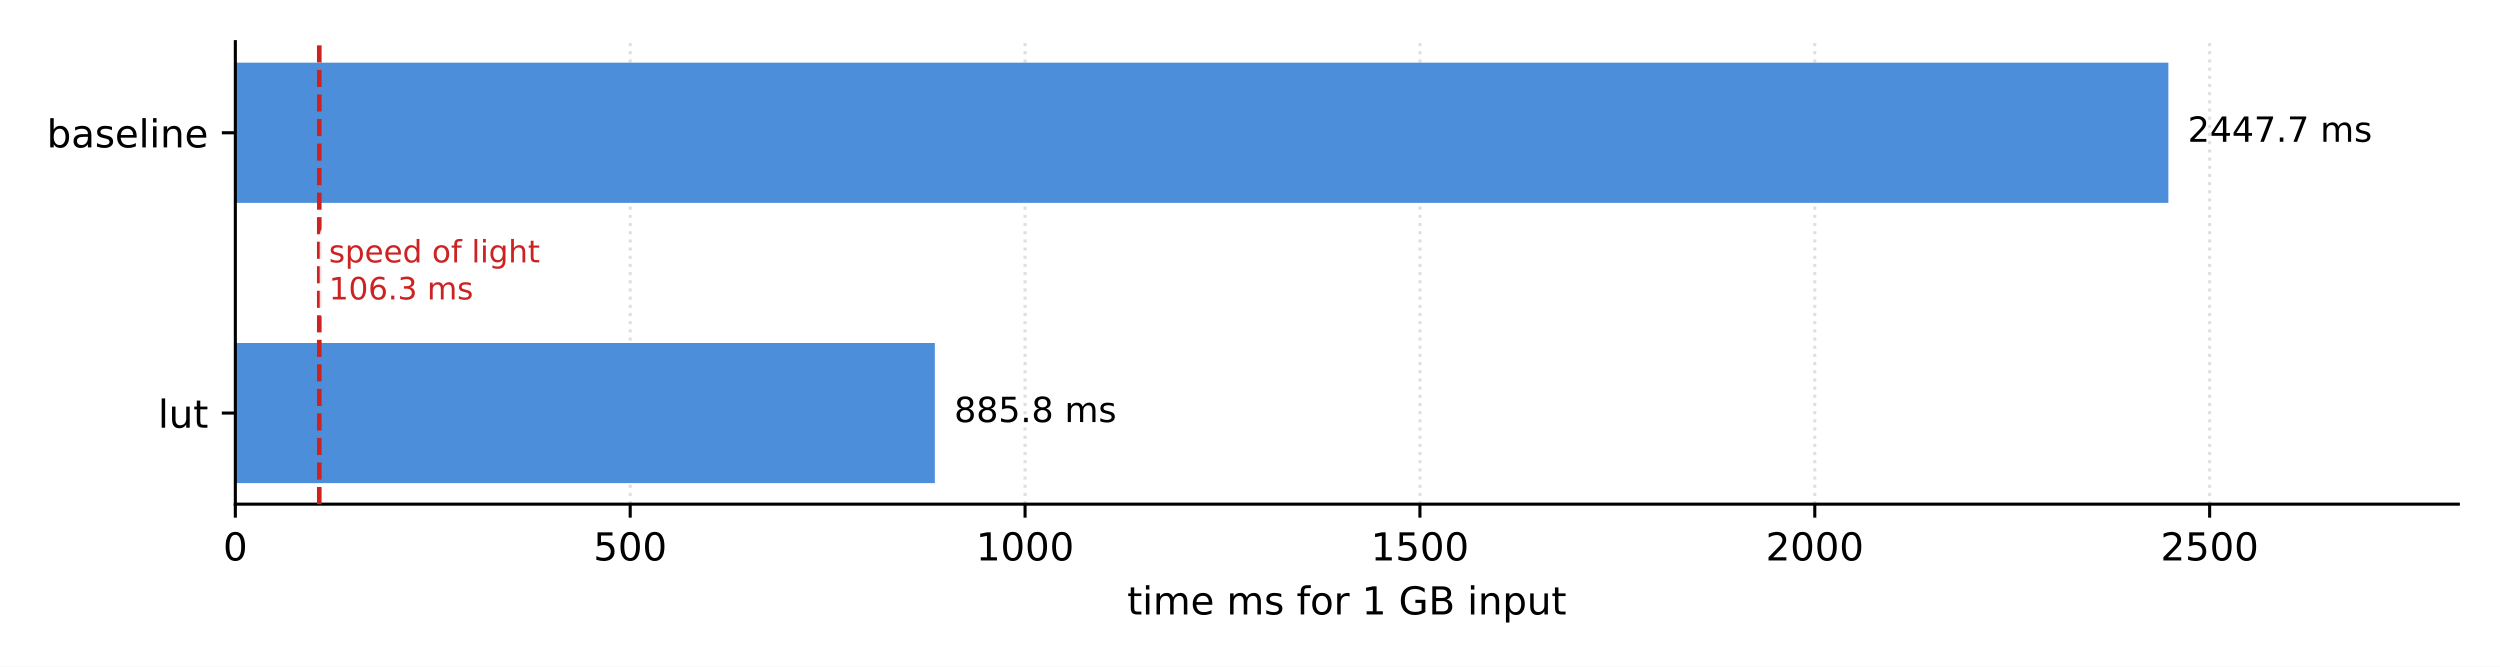
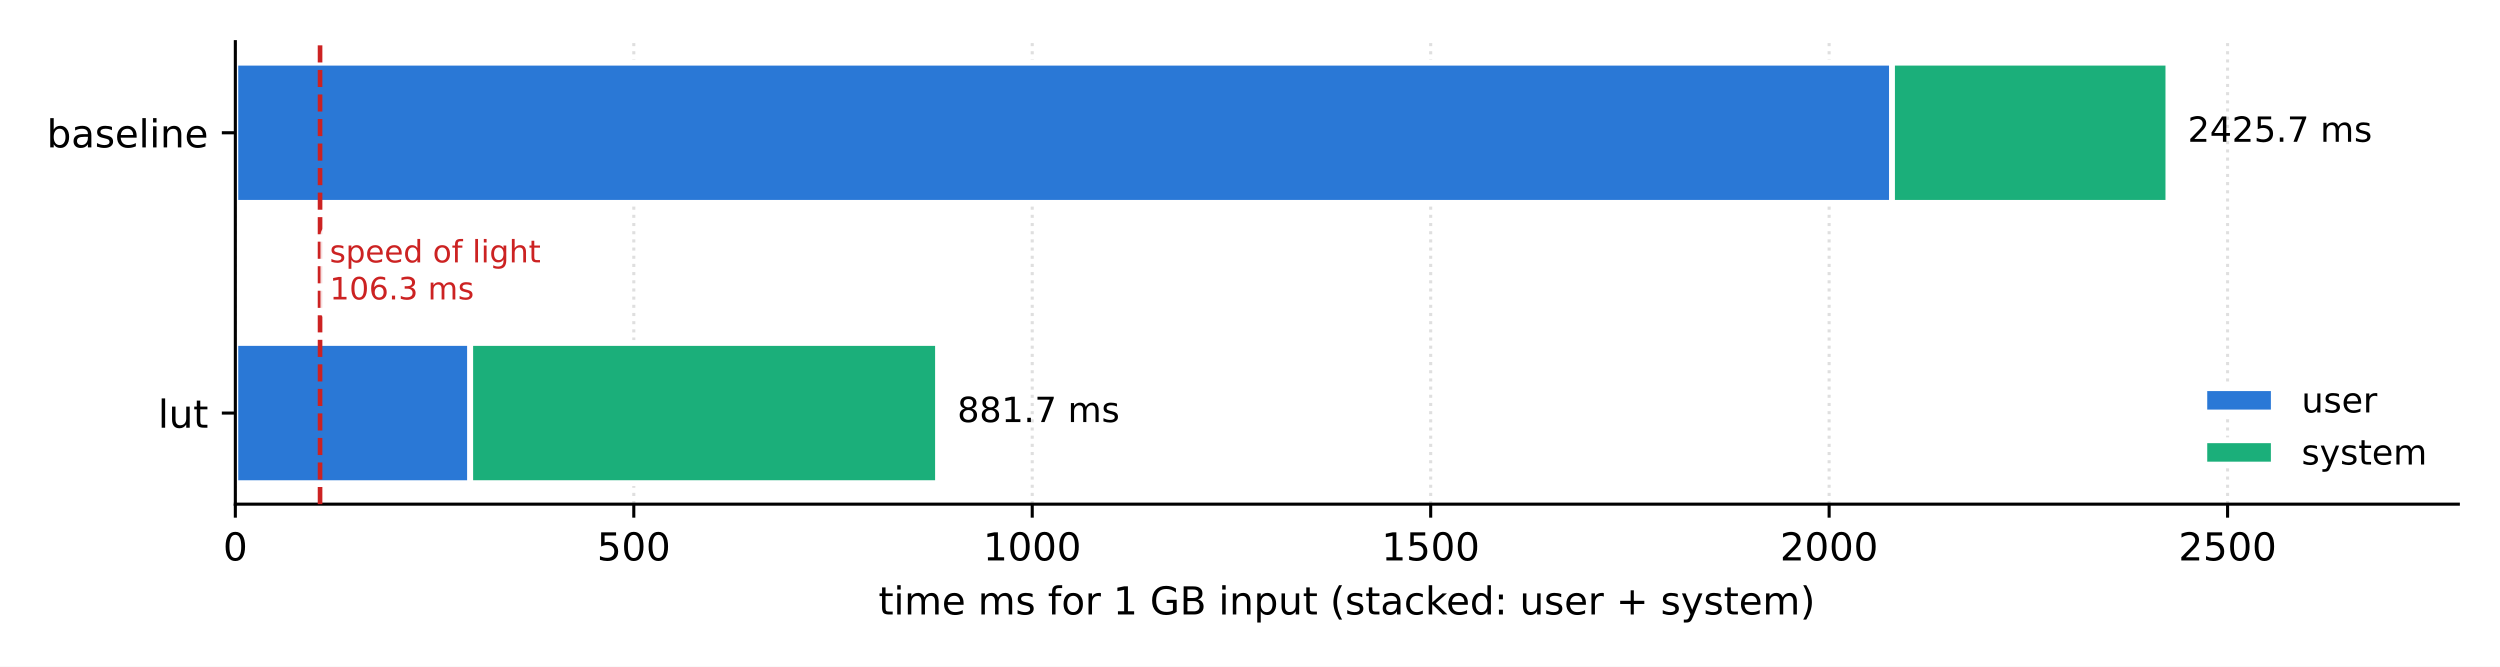
<svg xmlns="http://www.w3.org/2000/svg" xmlns:xlink="http://www.w3.org/1999/xlink" width="648pt" height="172.8pt" viewBox="0 0 648 172.8" version="1.1">
  <defs>
    <style type="text/css">*{stroke-linejoin: round; stroke-linecap: butt}</style>
  </defs>
  <g id="figure_1">
    <g id="patch_1">
      <path d="M 0 172.8  L 648 172.8  L 648 0  L 0 0  z " style="fill: #ffffff" />
    </g>
    <g id="axes_1">
      <g id="patch_2">
        <path d="M 61 130.678  L 637.2 130.678  L 637.2 10.8  L 61 10.8  z " style="fill: #ffffff" />
      </g>
      <g id="matplotlib.axis_1">
        <g id="xtick_1">
          <g id="line2d_1">
-             <path d="M 61 130.678  L 61 10.8  " clip-path="url(#pfdfbb6845e)" style="fill: none; stroke-dasharray: 0.8,1.32; stroke-dashoffset: 0; stroke: #b0b0b0; stroke-opacity: 0.4; stroke-width: 0.8" />
+             <path d="M 61 130.678  L 61 10.8  " clip-path="url(#pce68844fb9)" style="fill: none; stroke-dasharray: 0.8,1.32; stroke-dashoffset: 0; stroke: #b0b0b0; stroke-opacity: 0.4; stroke-width: 0.8" />
          </g>
          <g id="line2d_2">
            <defs>
-               <path id="m9e2fe804f1" d="M 0 0  L 0 3.5  " style="stroke: #000000; stroke-width: 0.8" />
+               <path id="m50b87ceaf2" d="M 0 0  L 0 3.5  " style="stroke: #000000; stroke-width: 0.8" />
            </defs>
            <g>
-               <use xlink:href="#m9e2fe804f1" x="61" y="130.678" style="stroke: #000000; stroke-width: 0.8" />
+               <use xlink:href="#m50b87ceaf2" x="61" y="130.678" style="stroke: #000000; stroke-width: 0.8" />
            </g>
          </g>
          <g id="text_1">
            <g transform="translate(57.81875 145.2753) scale(0.1 -0.1)">
              <defs>
                <path id="DejaVuSans-13" d="M 2034 4250  Q 1547 4250 1301 3770  Q 1056 3291 1056 2328  Q 1056 1369 1301 889  Q 1547 409 2034 409  Q 2525 409 2770 889  Q 3016 1369 3016 2328  Q 3016 3291 2770 3770  Q 2525 4250 2034 4250  z M 2034 4750  Q 2819 4750 3233 4129  Q 3647 3509 3647 2328  Q 3647 1150 3233 529  Q 2819 -91 2034 -91  Q 1250 -91 836 529  Q 422 1150 422 2328  Q 422 3509 836 4129  Q 1250 4750 2034 4750  z " transform="scale(0.015625)" />
              </defs>
              <use xlink:href="#DejaVuSans-13" />
            </g>
          </g>
        </g>
        <g id="xtick_2">
          <g id="line2d_3">
-             <path d="M 163.348 130.678  L 163.348 10.8  " clip-path="url(#pfdfbb6845e)" style="fill: none; stroke-dasharray: 0.8,1.32; stroke-dashoffset: 0; stroke: #b0b0b0; stroke-opacity: 0.4; stroke-width: 0.8" />
+             <path d="M 164.278 130.678  L 164.278 10.8  " clip-path="url(#pce68844fb9)" style="fill: none; stroke-dasharray: 0.8,1.32; stroke-dashoffset: 0; stroke: #b0b0b0; stroke-opacity: 0.4; stroke-width: 0.8" />
          </g>
          <g id="line2d_4">
            <g>
-               <use xlink:href="#m9e2fe804f1" x="163.348" y="130.678" style="stroke: #000000; stroke-width: 0.8" />
+               <use xlink:href="#m50b87ceaf2" x="164.278" y="130.678" style="stroke: #000000; stroke-width: 0.8" />
            </g>
          </g>
          <g id="text_2">
-             <g transform="translate(153.8041 145.2753) scale(0.1 -0.1)">
+             <g transform="translate(154.7338 145.2753) scale(0.1 -0.1)">
              <defs>
                <path id="DejaVuSans-18" d="M 691 4666  L 3169 4666  L 3169 4134  L 1269 4134  L 1269 2991  Q 1406 3038 1543 3061  Q 1681 3084 1819 3084  Q 2600 3084 3056 2656  Q 3513 2228 3513 1497  Q 3513 744 3044 326  Q 2575 -91 1722 -91  Q 1428 -91 1123 -41  Q 819 9 494 109  L 494 744  Q 775 591 1075 516  Q 1375 441 1709 441  Q 2250 441 2565 725  Q 2881 1009 2881 1497  Q 2881 1984 2565 2268  Q 2250 2553 1709 2553  Q 1456 2553 1204 2497  Q 953 2441 691 2322  L 691 4666  z " transform="scale(0.015625)" />
              </defs>
              <use xlink:href="#DejaVuSans-18" />
              <use xlink:href="#DejaVuSans-13" transform="translate(63.625 0)" />
              <use xlink:href="#DejaVuSans-13" transform="translate(127.25 0)" />
            </g>
          </g>
        </g>
        <g id="xtick_3">
          <g id="line2d_5">
-             <path d="M 265.696 130.678  L 265.696 10.8  " clip-path="url(#pfdfbb6845e)" style="fill: none; stroke-dasharray: 0.8,1.32; stroke-dashoffset: 0; stroke: #b0b0b0; stroke-opacity: 0.4; stroke-width: 0.8" />
+             <path d="M 267.555 130.678  L 267.555 10.8  " clip-path="url(#pce68844fb9)" style="fill: none; stroke-dasharray: 0.8,1.32; stroke-dashoffset: 0; stroke: #b0b0b0; stroke-opacity: 0.4; stroke-width: 0.8" />
          </g>
          <g id="line2d_6">
            <g>
-               <use xlink:href="#m9e2fe804f1" x="265.696" y="130.678" style="stroke: #000000; stroke-width: 0.8" />
+               <use xlink:href="#m50b87ceaf2" x="267.555" y="130.678" style="stroke: #000000; stroke-width: 0.8" />
            </g>
          </g>
          <g id="text_3">
-             <g transform="translate(252.9708 145.2753) scale(0.1 -0.1)">
+             <g transform="translate(254.8301 145.2753) scale(0.1 -0.1)">
              <defs>
                <path id="DejaVuSans-14" d="M 794 531  L 1825 531  L 1825 4091  L 703 3866  L 703 4441  L 1819 4666  L 2450 4666  L 2450 531  L 3481 531  L 3481 0  L 794 0  L 794 531  z " transform="scale(0.015625)" />
              </defs>
              <use xlink:href="#DejaVuSans-14" />
              <use xlink:href="#DejaVuSans-13" transform="translate(63.625 0)" />
              <use xlink:href="#DejaVuSans-13" transform="translate(127.25 0)" />
              <use xlink:href="#DejaVuSans-13" transform="translate(190.875 0)" />
            </g>
          </g>
        </g>
        <g id="xtick_4">
          <g id="line2d_7">
-             <path d="M 368.044 130.678  L 368.044 10.8  " clip-path="url(#pfdfbb6845e)" style="fill: none; stroke-dasharray: 0.8,1.32; stroke-dashoffset: 0; stroke: #b0b0b0; stroke-opacity: 0.4; stroke-width: 0.8" />
+             <path d="M 370.833 130.678  L 370.833 10.8  " clip-path="url(#pce68844fb9)" style="fill: none; stroke-dasharray: 0.8,1.32; stroke-dashoffset: 0; stroke: #b0b0b0; stroke-opacity: 0.4; stroke-width: 0.8" />
          </g>
          <g id="line2d_8">
            <g>
-               <use xlink:href="#m9e2fe804f1" x="368.044" y="130.678" style="stroke: #000000; stroke-width: 0.8" />
+               <use xlink:href="#m50b87ceaf2" x="370.833" y="130.678" style="stroke: #000000; stroke-width: 0.8" />
            </g>
          </g>
          <g id="text_4">
-             <g transform="translate(355.3187 145.2753) scale(0.1 -0.1)">
+             <g transform="translate(358.1077 145.2753) scale(0.1 -0.1)">
              <use xlink:href="#DejaVuSans-14" />
              <use xlink:href="#DejaVuSans-18" transform="translate(63.625 0)" />
              <use xlink:href="#DejaVuSans-13" transform="translate(127.25 0)" />
              <use xlink:href="#DejaVuSans-13" transform="translate(190.875 0)" />
            </g>
          </g>
        </g>
        <g id="xtick_5">
          <g id="line2d_9">
-             <path d="M 470.392 130.678  L 470.392 10.8  " clip-path="url(#pfdfbb6845e)" style="fill: none; stroke-dasharray: 0.8,1.32; stroke-dashoffset: 0; stroke: #b0b0b0; stroke-opacity: 0.4; stroke-width: 0.8" />
+             <path d="M 474.11 130.678  L 474.11 10.8  " clip-path="url(#pce68844fb9)" style="fill: none; stroke-dasharray: 0.8,1.32; stroke-dashoffset: 0; stroke: #b0b0b0; stroke-opacity: 0.4; stroke-width: 0.8" />
          </g>
          <g id="line2d_10">
            <g>
-               <use xlink:href="#m9e2fe804f1" x="470.392" y="130.678" style="stroke: #000000; stroke-width: 0.8" />
+               <use xlink:href="#m50b87ceaf2" x="474.11" y="130.678" style="stroke: #000000; stroke-width: 0.8" />
            </g>
          </g>
          <g id="text_5">
-             <g transform="translate(457.6666 145.2753) scale(0.1 -0.1)">
+             <g transform="translate(461.3853 145.2753) scale(0.1 -0.1)">
              <defs>
                <path id="DejaVuSans-15" d="M 1228 531  L 3431 531  L 3431 0  L 469 0  L 469 531  Q 828 903 1448 1529  Q 2069 2156 2228 2338  Q 2531 2678 2651 2914  Q 2772 3150 2772 3378  Q 2772 3750 2511 3984  Q 2250 4219 1831 4219  Q 1534 4219 1204 4116  Q 875 4013 500 3803  L 500 4441  Q 881 4594 1212 4672  Q 1544 4750 1819 4750  Q 2544 4750 2975 4387  Q 3406 4025 3406 3419  Q 3406 3131 3298 2873  Q 3191 2616 2906 2266  Q 2828 2175 2409 1742  Q 1991 1309 1228 531  z " transform="scale(0.015625)" />
              </defs>
              <use xlink:href="#DejaVuSans-15" />
              <use xlink:href="#DejaVuSans-13" transform="translate(63.625 0)" />
              <use xlink:href="#DejaVuSans-13" transform="translate(127.25 0)" />
              <use xlink:href="#DejaVuSans-13" transform="translate(190.875 0)" />
            </g>
          </g>
        </g>
        <g id="xtick_6">
          <g id="line2d_11">
-             <path d="M 572.739 130.678  L 572.739 10.8  " clip-path="url(#pfdfbb6845e)" style="fill: none; stroke-dasharray: 0.8,1.32; stroke-dashoffset: 0; stroke: #b0b0b0; stroke-opacity: 0.4; stroke-width: 0.8" />
+             <path d="M 577.388 130.678  L 577.388 10.8  " clip-path="url(#pce68844fb9)" style="fill: none; stroke-dasharray: 0.8,1.32; stroke-dashoffset: 0; stroke: #b0b0b0; stroke-opacity: 0.4; stroke-width: 0.8" />
          </g>
          <g id="line2d_12">
            <g>
-               <use xlink:href="#m9e2fe804f1" x="572.739" y="130.678" style="stroke: #000000; stroke-width: 0.8" />
+               <use xlink:href="#m50b87ceaf2" x="577.388" y="130.678" style="stroke: #000000; stroke-width: 0.8" />
            </g>
          </g>
          <g id="text_6">
-             <g transform="translate(560.0144 145.2753) scale(0.1 -0.1)">
+             <g transform="translate(564.6628 145.2753) scale(0.1 -0.1)">
              <use xlink:href="#DejaVuSans-15" />
              <use xlink:href="#DejaVuSans-18" transform="translate(63.625 0)" />
              <use xlink:href="#DejaVuSans-13" transform="translate(127.25 0)" />
              <use xlink:href="#DejaVuSans-13" transform="translate(190.875 0)" />
            </g>
          </g>
        </g>
        <g id="text_7">
-           <g transform="translate(292.1617 159.2761) scale(0.1 -0.1)">
+           <g transform="translate(227.7023 159.2761) scale(0.1 -0.1)">
            <defs>
              <path id="DejaVuSans-57" d="M 1172 4494  L 1172 3500  L 2356 3500  L 2356 3053  L 1172 3053  L 1172 1153  Q 1172 725 1289 603  Q 1406 481 1766 481  L 2356 481  L 2356 0  L 1766 0  Q 1100 0 847 248  Q 594 497 594 1153  L 594 3053  L 172 3053  L 172 3500  L 594 3500  L 594 4494  L 1172 4494  z " transform="scale(0.015625)" />
              <path id="DejaVuSans-4c" d="M 603 3500  L 1178 3500  L 1178 0  L 603 0  L 603 3500  z M 603 4863  L 1178 4863  L 1178 4134  L 603 4134  L 603 4863  z " transform="scale(0.015625)" />
              <path id="DejaVuSans-50" d="M 3328 2828  Q 3544 3216 3844 3400  Q 4144 3584 4550 3584  Q 5097 3584 5394 3201  Q 5691 2819 5691 2113  L 5691 0  L 5113 0  L 5113 2094  Q 5113 2597 4934 2840  Q 4756 3084 4391 3084  Q 3944 3084 3684 2787  Q 3425 2491 3425 1978  L 3425 0  L 2847 0  L 2847 2094  Q 2847 2600 2669 2842  Q 2491 3084 2119 3084  Q 1678 3084 1418 2786  Q 1159 2488 1159 1978  L 1159 0  L 581 0  L 581 3500  L 1159 3500  L 1159 2956  Q 1356 3278 1631 3431  Q 1906 3584 2284 3584  Q 2666 3584 2933 3390  Q 3200 3197 3328 2828  z " transform="scale(0.015625)" />
              <path id="DejaVuSans-48" d="M 3597 1894  L 3597 1613  L 953 1613  Q 991 1019 1311 708  Q 1631 397 2203 397  Q 2534 397 2845 478  Q 3156 559 3463 722  L 3463 178  Q 3153 47 2828 -22  Q 2503 -91 2169 -91  Q 1331 -91 842 396  Q 353 884 353 1716  Q 353 2575 817 3079  Q 1281 3584 2069 3584  Q 2775 3584 3186 3129  Q 3597 2675 3597 1894  z M 3022 2063  Q 3016 2534 2758 2815  Q 2500 3097 2075 3097  Q 1594 3097 1305 2825  Q 1016 2553 972 2059  L 3022 2063  z " transform="scale(0.015625)" />
              <path id="DejaVuSans-3" transform="scale(0.015625)" />
              <path id="DejaVuSans-56" d="M 2834 3397  L 2834 2853  Q 2591 2978 2328 3040  Q 2066 3103 1784 3103  Q 1356 3103 1142 2972  Q 928 2841 928 2578  Q 928 2378 1081 2264  Q 1234 2150 1697 2047  L 1894 2003  Q 2506 1872 2764 1633  Q 3022 1394 3022 966  Q 3022 478 2636 193  Q 2250 -91 1575 -91  Q 1294 -91 989 -36  Q 684 19 347 128  L 347 722  Q 666 556 975 473  Q 1284 391 1588 391  Q 1994 391 2212 530  Q 2431 669 2431 922  Q 2431 1156 2273 1281  Q 2116 1406 1581 1522  L 1381 1569  Q 847 1681 609 1914  Q 372 2147 372 2553  Q 372 3047 722 3315  Q 1072 3584 1716 3584  Q 2034 3584 2315 3537  Q 2597 3491 2834 3397  z " transform="scale(0.015625)" />
              <path id="DejaVuSans-49" d="M 2375 4863  L 2375 4384  L 1825 4384  Q 1516 4384 1395 4259  Q 1275 4134 1275 3809  L 1275 3500  L 2222 3500  L 2222 3053  L 1275 3053  L 1275 0  L 697 0  L 697 3053  L 147 3053  L 147 3500  L 697 3500  L 697 3744  Q 697 4328 969 4595  Q 1241 4863 1831 4863  L 2375 4863  z " transform="scale(0.015625)" />
              <path id="DejaVuSans-52" d="M 1959 3097  Q 1497 3097 1228 2736  Q 959 2375 959 1747  Q 959 1119 1226 758  Q 1494 397 1959 397  Q 2419 397 2687 759  Q 2956 1122 2956 1747  Q 2956 2369 2687 2733  Q 2419 3097 1959 3097  z M 1959 3584  Q 2709 3584 3137 3096  Q 3566 2609 3566 1747  Q 3566 888 3137 398  Q 2709 -91 1959 -91  Q 1206 -91 779 398  Q 353 888 353 1747  Q 353 2609 779 3096  Q 1206 3584 1959 3584  z " transform="scale(0.015625)" />
              <path id="DejaVuSans-55" d="M 2631 2963  Q 2534 3019 2420 3045  Q 2306 3072 2169 3072  Q 1681 3072 1420 2755  Q 1159 2438 1159 1844  L 1159 0  L 581 0  L 581 3500  L 1159 3500  L 1159 2956  Q 1341 3275 1631 3429  Q 1922 3584 2338 3584  Q 2397 3584 2469 3576  Q 2541 3569 2628 3553  L 2631 2963  z " transform="scale(0.015625)" />
              <path id="DejaVuSans-2a" d="M 3809 666  L 3809 1919  L 2778 1919  L 2778 2438  L 4434 2438  L 4434 434  Q 4069 175 3628 42  Q 3188 -91 2688 -91  Q 1594 -91 976 548  Q 359 1188 359 2328  Q 359 3472 976 4111  Q 1594 4750 2688 4750  Q 3144 4750 3555 4637  Q 3966 4525 4313 4306  L 4313 3634  Q 3963 3931 3569 4081  Q 3175 4231 2741 4231  Q 1884 4231 1454 3753  Q 1025 3275 1025 2328  Q 1025 1384 1454 906  Q 1884 428 2741 428  Q 3075 428 3337 486  Q 3600 544 3809 666  z " transform="scale(0.015625)" />
              <path id="DejaVuSans-25" d="M 1259 2228  L 1259 519  L 2272 519  Q 2781 519 3026 730  Q 3272 941 3272 1375  Q 3272 1813 3026 2020  Q 2781 2228 2272 2228  L 1259 2228  z M 1259 4147  L 1259 2741  L 2194 2741  Q 2656 2741 2882 2914  Q 3109 3088 3109 3444  Q 3109 3797 2882 3972  Q 2656 4147 2194 4147  L 1259 4147  z M 628 4666  L 2241 4666  Q 2963 4666 3353 4366  Q 3744 4066 3744 3513  Q 3744 3084 3544 2831  Q 3344 2578 2956 2516  Q 3422 2416 3680 2098  Q 3938 1781 3938 1306  Q 3938 681 3513 340  Q 3088 0 2303 0  L 628 0  L 628 4666  z " transform="scale(0.015625)" />
              <path id="DejaVuSans-51" d="M 3513 2113  L 3513 0  L 2938 0  L 2938 2094  Q 2938 2591 2744 2837  Q 2550 3084 2163 3084  Q 1697 3084 1428 2787  Q 1159 2491 1159 1978  L 1159 0  L 581 0  L 581 3500  L 1159 3500  L 1159 2956  Q 1366 3272 1645 3428  Q 1925 3584 2291 3584  Q 2894 3584 3203 3211  Q 3513 2838 3513 2113  z " transform="scale(0.015625)" />
              <path id="DejaVuSans-53" d="M 1159 525  L 1159 -1331  L 581 -1331  L 581 3500  L 1159 3500  L 1159 2969  Q 1341 3281 1617 3432  Q 1894 3584 2278 3584  Q 2916 3584 3314 3078  Q 3713 2572 3713 1747  Q 3713 922 3314 415  Q 2916 -91 2278 -91  Q 1894 -91 1617 61  Q 1341 213 1159 525  z M 3116 1747  Q 3116 2381 2855 2742  Q 2594 3103 2138 3103  Q 1681 3103 1420 2742  Q 1159 2381 1159 1747  Q 1159 1113 1420 752  Q 1681 391 2138 391  Q 2594 391 2855 752  Q 3116 1113 3116 1747  z " transform="scale(0.015625)" />
              <path id="DejaVuSans-58" d="M 544 1381  L 544 3500  L 1119 3500  L 1119 1403  Q 1119 906 1312 657  Q 1506 409 1894 409  Q 2359 409 2629 706  Q 2900 1003 2900 1516  L 2900 3500  L 3475 3500  L 3475 0  L 2900 0  L 2900 538  Q 2691 219 2414 64  Q 2138 -91 1772 -91  Q 1169 -91 856 284  Q 544 659 544 1381  z M 1991 3584  L 1991 3584  z " transform="scale(0.015625)" />
+               <path id="DejaVuSans-b" d="M 1984 4856  Q 1566 4138 1362 3434  Q 1159 2731 1159 2009  Q 1159 1288 1364 580  Q 1569 -128 1984 -844  L 1484 -844  Q 1016 -109 783 600  Q 550 1309 550 2009  Q 550 2706 781 3412  Q 1013 4119 1484 4856  L 1984 4856  z " transform="scale(0.015625)" />
+               <path id="DejaVuSans-44" d="M 2194 1759  Q 1497 1759 1228 1600  Q 959 1441 959 1056  Q 959 750 1161 570  Q 1363 391 1709 391  Q 2188 391 2477 730  Q 2766 1069 2766 1631  L 2766 1759  L 2194 1759  z M 3341 1997  L 3341 0  L 2766 0  L 2766 531  Q 2569 213 2275 61  Q 1981 -91 1556 -91  Q 1019 -91 701 211  Q 384 513 384 1019  Q 384 1609 779 1909  Q 1175 2209 1959 2209  L 2766 2209  L 2766 2266  Q 2766 2663 2505 2880  Q 2244 3097 1772 3097  Q 1472 3097 1187 3025  Q 903 2953 641 2809  L 641 3341  Q 956 3463 1253 3523  Q 1550 3584 1831 3584  Q 2591 3584 2966 3190  Q 3341 2797 3341 1997  z " transform="scale(0.015625)" />
+               <path id="DejaVuSans-46" d="M 3122 3366  L 3122 2828  Q 2878 2963 2633 3030  Q 2388 3097 2138 3097  Q 1578 3097 1268 2742  Q 959 2388 959 1747  Q 959 1106 1268 751  Q 1578 397 2138 397  Q 2388 397 2633 464  Q 2878 531 3122 666  L 3122 134  Q 2881 22 2623 -34  Q 2366 -91 2075 -91  Q 1284 -91 818 406  Q 353 903 353 1747  Q 353 2603 823 3093  Q 1294 3584 2113 3584  Q 2378 3584 2631 3529  Q 2884 3475 3122 3366  z " transform="scale(0.015625)" />
+               <path id="DejaVuSans-4e" d="M 581 4863  L 1159 4863  L 1159 1991  L 2875 3500  L 3609 3500  L 1753 1863  L 3688 0  L 2938 0  L 1159 1709  L 1159 0  L 581 0  L 581 4863  z " transform="scale(0.015625)" />
+               <path id="DejaVuSans-47" d="M 2906 2969  L 2906 4863  L 3481 4863  L 3481 0  L 2906 0  L 2906 525  Q 2725 213 2448 61  Q 2172 -91 1784 -91  Q 1150 -91 751 415  Q 353 922 353 1747  Q 353 2572 751 3078  Q 1150 3584 1784 3584  Q 2172 3584 2448 3432  Q 2725 3281 2906 2969  z M 947 1747  Q 947 1113 1208 752  Q 1469 391 1925 391  Q 2381 391 2643 752  Q 2906 1113 2906 1747  Q 2906 2381 2643 2742  Q 2381 3103 1925 3103  Q 1469 3103 1208 2742  Q 947 2381 947 1747  z " transform="scale(0.015625)" />
+               <path id="DejaVuSans-1d" d="M 750 794  L 1409 794  L 1409 0  L 750 0  L 750 794  z M 750 3309  L 1409 3309  L 1409 2516  L 750 2516  L 750 3309  z " transform="scale(0.015625)" />
+               <path id="DejaVuSans-e" d="M 2944 4013  L 2944 2272  L 4684 2272  L 4684 1741  L 2944 1741  L 2944 0  L 2419 0  L 2419 1741  L 678 1741  L 678 2272  L 2419 2272  L 2419 4013  L 2944 4013  z " transform="scale(0.015625)" />
+               <path id="DejaVuSans-5c" d="M 2059 -325  Q 1816 -950 1584 -1140  Q 1353 -1331 966 -1331  L 506 -1331  L 506 -850  L 844 -850  Q 1081 -850 1212 -737  Q 1344 -625 1503 -206  L 1606 56  L 191 3500  L 800 3500  L 1894 763  L 2988 3500  L 3597 3500  L 2059 -325  z " transform="scale(0.015625)" />
+               <path id="DejaVuSans-c" d="M 513 4856  L 1013 4856  Q 1481 4119 1714 3412  Q 1947 2706 1947 2009  Q 1947 1309 1714 600  Q 1481 -109 1013 -844  L 513 -844  Q 928 -128 1133 580  Q 1338 1288 1338 2009  Q 1338 2731 1133 3434  Q 928 4138 513 4856  z " transform="scale(0.015625)" />
            </defs>
            <use xlink:href="#DejaVuSans-57" />
            <use xlink:href="#DejaVuSans-4c" transform="translate(39.20312 0)" />
            <use xlink:href="#DejaVuSans-50" transform="translate(66.98438 0)" />
            <use xlink:href="#DejaVuSans-48" transform="translate(164.3906 0)" />
            <use xlink:href="#DejaVuSans-3" transform="translate(225.9219 0)" />
            <use xlink:href="#DejaVuSans-50" transform="translate(257.7031 0)" />
            <use xlink:href="#DejaVuSans-56" transform="translate(355.1094 0)" />
            <use xlink:href="#DejaVuSans-3" transform="translate(407.2031 0)" />
            <use xlink:href="#DejaVuSans-49" transform="translate(438.9844 0)" />
            <use xlink:href="#DejaVuSans-52" transform="translate(474.1875 0)" />
            <use xlink:href="#DejaVuSans-55" transform="translate(535.375 0)" />
            <use xlink:href="#DejaVuSans-3" transform="translate(576.4844 0)" />
            <use xlink:href="#DejaVuSans-14" transform="translate(608.2656 0)" />
            <use xlink:href="#DejaVuSans-3" transform="translate(671.8906 0)" />
            <use xlink:href="#DejaVuSans-2a" transform="translate(703.6719 0)" />
            <use xlink:href="#DejaVuSans-25" transform="translate(781.1562 0)" />
            <use xlink:href="#DejaVuSans-3" transform="translate(849.7656 0)" />
            <use xlink:href="#DejaVuSans-4c" transform="translate(881.5469 0)" />
            <use xlink:href="#DejaVuSans-51" transform="translate(909.3281 0)" />
            <use xlink:href="#DejaVuSans-53" transform="translate(972.7031 0)" />
            <use xlink:href="#DejaVuSans-58" transform="translate(1036.188 0)" />
            <use xlink:href="#DejaVuSans-57" transform="translate(1099.562 0)" />
+             <use xlink:href="#DejaVuSans-3" transform="translate(1138.766 0)" />
+             <use xlink:href="#DejaVuSans-b" transform="translate(1170.547 0)" />
+             <use xlink:href="#DejaVuSans-56" transform="translate(1209.562 0)" />
+             <use xlink:href="#DejaVuSans-57" transform="translate(1261.656 0)" />
+             <use xlink:href="#DejaVuSans-44" transform="translate(1300.859 0)" />
+             <use xlink:href="#DejaVuSans-46" transform="translate(1362.141 0)" />
+             <use xlink:href="#DejaVuSans-4e" transform="translate(1417.125 0)" />
+             <use xlink:href="#DejaVuSans-48" transform="translate(1471.469 0)" />
+             <use xlink:href="#DejaVuSans-47" transform="translate(1533 0)" />
+             <use xlink:href="#DejaVuSans-1d" transform="translate(1596.484 0)" />
+             <use xlink:href="#DejaVuSans-3" transform="translate(1630.172 0)" />
+             <use xlink:href="#DejaVuSans-58" transform="translate(1661.953 0)" />
+             <use xlink:href="#DejaVuSans-56" transform="translate(1725.328 0)" />
+             <use xlink:href="#DejaVuSans-48" transform="translate(1777.422 0)" />
+             <use xlink:href="#DejaVuSans-55" transform="translate(1838.953 0)" />
+             <use xlink:href="#DejaVuSans-3" transform="translate(1880.062 0)" />
+             <use xlink:href="#DejaVuSans-e" transform="translate(1911.844 0)" />
+             <use xlink:href="#DejaVuSans-3" transform="translate(1995.641 0)" />
+             <use xlink:href="#DejaVuSans-56" transform="translate(2027.422 0)" />
+             <use xlink:href="#DejaVuSans-5c" transform="translate(2079.516 0)" />
+             <use xlink:href="#DejaVuSans-56" transform="translate(2138.703 0)" />
+             <use xlink:href="#DejaVuSans-57" transform="translate(2190.797 0)" />
+             <use xlink:href="#DejaVuSans-48" transform="translate(2230 0)" />
+             <use xlink:href="#DejaVuSans-50" transform="translate(2291.531 0)" />
+             <use xlink:href="#DejaVuSans-c" transform="translate(2388.938 0)" />
          </g>
        </g>
      </g>
      <g id="matplotlib.axis_2">
        <g id="ytick_1">
          <g id="line2d_13">
            <defs>
-               <path id="m1e8a56867a" d="M 0 0  L -3.5 0  " style="stroke: #000000; stroke-width: 0.8" />
+               <path id="ma7dbae8b7d" d="M 0 0  L -3.5 0  " style="stroke: #000000; stroke-width: 0.8" />
            </defs>
            <g>
-               <use xlink:href="#m1e8a56867a" x="61" y="34.412" style="stroke: #000000; stroke-width: 0.8" />
+               <use xlink:href="#ma7dbae8b7d" x="61" y="34.412" style="stroke: #000000; stroke-width: 0.8" />
            </g>
          </g>
          <g id="text_8">
            <g transform="translate(12.11406 38.21148) scale(0.1 -0.1)">
              <defs>
                <path id="DejaVuSans-45" d="M 3116 1747  Q 3116 2381 2855 2742  Q 2594 3103 2138 3103  Q 1681 3103 1420 2742  Q 1159 2381 1159 1747  Q 1159 1113 1420 752  Q 1681 391 2138 391  Q 2594 391 2855 752  Q 3116 1113 3116 1747  z M 1159 2969  Q 1341 3281 1617 3432  Q 1894 3584 2278 3584  Q 2916 3584 3314 3078  Q 3713 2572 3713 1747  Q 3713 922 3314 415  Q 2916 -91 2278 -91  Q 1894 -91 1617 61  Q 1341 213 1159 525  L 1159 0  L 581 0  L 581 4863  L 1159 4863  L 1159 2969  z " transform="scale(0.015625)" />
-                 <path id="DejaVuSans-44" d="M 2194 1759  Q 1497 1759 1228 1600  Q 959 1441 959 1056  Q 959 750 1161 570  Q 1363 391 1709 391  Q 2188 391 2477 730  Q 2766 1069 2766 1631  L 2766 1759  L 2194 1759  z M 3341 1997  L 3341 0  L 2766 0  L 2766 531  Q 2569 213 2275 61  Q 1981 -91 1556 -91  Q 1019 -91 701 211  Q 384 513 384 1019  Q 384 1609 779 1909  Q 1175 2209 1959 2209  L 2766 2209  L 2766 2266  Q 2766 2663 2505 2880  Q 2244 3097 1772 3097  Q 1472 3097 1187 3025  Q 903 2953 641 2809  L 641 3341  Q 956 3463 1253 3523  Q 1550 3584 1831 3584  Q 2591 3584 2966 3190  Q 3341 2797 3341 1997  z " transform="scale(0.015625)" />
                <path id="DejaVuSans-4f" d="M 603 4863  L 1178 4863  L 1178 0  L 603 0  L 603 4863  z " transform="scale(0.015625)" />
              </defs>
              <use xlink:href="#DejaVuSans-45" />
              <use xlink:href="#DejaVuSans-44" transform="translate(63.48438 0)" />
              <use xlink:href="#DejaVuSans-56" transform="translate(124.7656 0)" />
              <use xlink:href="#DejaVuSans-48" transform="translate(176.8594 0)" />
              <use xlink:href="#DejaVuSans-4f" transform="translate(238.3906 0)" />
              <use xlink:href="#DejaVuSans-4c" transform="translate(266.1719 0)" />
              <use xlink:href="#DejaVuSans-51" transform="translate(293.9531 0)" />
              <use xlink:href="#DejaVuSans-48" transform="translate(357.3281 0)" />
            </g>
          </g>
        </g>
        <g id="ytick_2">
          <g id="line2d_14">
            <g>
-               <use xlink:href="#m1e8a56867a" x="61" y="107.065" style="stroke: #000000; stroke-width: 0.8" />
+               <use xlink:href="#ma7dbae8b7d" x="61" y="107.065" style="stroke: #000000; stroke-width: 0.8" />
            </g>
          </g>
          <g id="text_9">
            <g transform="translate(40.96406 110.8646) scale(0.1 -0.1)">
              <use xlink:href="#DejaVuSans-4f" />
              <use xlink:href="#DejaVuSans-58" transform="translate(27.78125 0)" />
              <use xlink:href="#DejaVuSans-57" transform="translate(91.15625 0)" />
            </g>
          </g>
        </g>
      </g>
      <g id="patch_3">
-         <path d="M 61 16.249  L 562.043 16.249  L 562.043 52.576  L 61 52.576  z " clip-path="url(#pfdfbb6845e)" style="fill: #4c8eda" />
+         <path d="M 61 16.249  L 490.412 16.249  L 490.412 52.576  L 61 52.576  z " clip-path="url(#pce68844fb9)" style="fill: #2a78d6; stroke: #ffffff; stroke-width: 1.5; stroke-linejoin: miter" />
      </g>
      <g id="patch_4">
-         <path d="M 61 88.902  L 242.311 88.902  L 242.311 125.229  L 61 125.229  z " clip-path="url(#pfdfbb6845e)" style="fill: #4c8eda" />
+         <path d="M 61 88.902  L 121.881 88.902  L 121.881 125.229  L 61 125.229  z " clip-path="url(#pce68844fb9)" style="fill: #2a78d6; stroke: #ffffff; stroke-width: 1.5; stroke-linejoin: miter" />
      </g>
      <g id="patch_5">
+         <path d="M 490.412 16.249  L 562.043 16.249  L 562.043 52.576  L 490.412 52.576  z " clip-path="url(#pce68844fb9)" style="fill: #1baf7a; stroke: #ffffff; stroke-width: 1.5; stroke-linejoin: miter" />
+       </g>
+       <g id="patch_6">
+         <path d="M 121.881 88.902  L 243.128 88.902  L 243.128 125.229  L 121.881 125.229  z " clip-path="url(#pce68844fb9)" style="fill: #1baf7a; stroke: #ffffff; stroke-width: 1.5; stroke-linejoin: miter" />
+       </g>
+       <g id="patch_7">
        <path d="M 61 130.678  L 61 10.8  " style="fill: none; stroke: #000000; stroke-width: 0.8; stroke-linejoin: miter; stroke-linecap: square" />
      </g>
-       <g id="patch_6">
+       <g id="patch_8">
        <path d="M 61 130.678  L 637.2 130.678  " style="fill: none; stroke: #000000; stroke-width: 0.8; stroke-linejoin: miter; stroke-linecap: square" />
      </g>
      <g id="line2d_15">
-         <path d="M 82.759 130.678  L 82.759 10.8  " clip-path="url(#pfdfbb6845e)" style="fill: none; stroke-dasharray: 4.44,1.92; stroke-dashoffset: 0; stroke: #cc2222; stroke-width: 1.2" />
+         <path d="M 82.957 130.678  L 82.957 10.8  " clip-path="url(#pce68844fb9)" style="fill: none; stroke-dasharray: 4.44,1.92; stroke-dashoffset: 0; stroke: #cc2222; stroke-width: 1.2" />
      </g>
      <g id="text_10">
        <g transform="translate(567.0539 36.75016) scale(0.09 -0.09)">
          <defs>
            <path id="DejaVuSans-17" d="M 2419 4116  L 825 1625  L 2419 1625  L 2419 4116  z M 2253 4666  L 3047 4666  L 3047 1625  L 3713 1625  L 3713 1100  L 3047 1100  L 3047 0  L 2419 0  L 2419 1100  L 313 1100  L 313 1709  L 2253 4666  z " transform="scale(0.015625)" />
+             <path id="DejaVuSans-11" d="M 684 794  L 1344 794  L 1344 0  L 684 0  L 684 794  z " transform="scale(0.015625)" />
            <path id="DejaVuSans-1a" d="M 525 4666  L 3525 4666  L 3525 4397  L 1831 0  L 1172 0  L 2766 4134  L 525 4134  L 525 4666  z " transform="scale(0.015625)" />
-             <path id="DejaVuSans-11" d="M 684 794  L 1344 794  L 1344 0  L 684 0  L 684 794  z " transform="scale(0.015625)" />
          </defs>
          <use xlink:href="#DejaVuSans-15" />
          <use xlink:href="#DejaVuSans-17" transform="translate(63.625 0)" />
-           <use xlink:href="#DejaVuSans-17" transform="translate(127.25 0)" />
-           <use xlink:href="#DejaVuSans-1a" transform="translate(190.875 0)" />
+           <use xlink:href="#DejaVuSans-15" transform="translate(127.25 0)" />
+           <use xlink:href="#DejaVuSans-18" transform="translate(190.875 0)" />
          <use xlink:href="#DejaVuSans-11" transform="translate(254.5 0)" />
          <use xlink:href="#DejaVuSans-1a" transform="translate(286.2812 0)" />
          <use xlink:href="#DejaVuSans-3" transform="translate(349.9062 0)" />
          <use xlink:href="#DejaVuSans-50" transform="translate(381.6875 0)" />
          <use xlink:href="#DejaVuSans-56" transform="translate(479.0938 0)" />
        </g>
      </g>
      <g id="text_11">
-         <g transform="translate(247.3216 109.4033) scale(0.09 -0.09)">
+         <g transform="translate(248.138 109.4033) scale(0.09 -0.09)">
          <defs>
            <path id="DejaVuSans-1b" d="M 2034 2216  Q 1584 2216 1326 1975  Q 1069 1734 1069 1313  Q 1069 891 1326 650  Q 1584 409 2034 409  Q 2484 409 2743 651  Q 3003 894 3003 1313  Q 3003 1734 2745 1975  Q 2488 2216 2034 2216  z M 1403 2484  Q 997 2584 770 2862  Q 544 3141 544 3541  Q 544 4100 942 4425  Q 1341 4750 2034 4750  Q 2731 4750 3128 4425  Q 3525 4100 3525 3541  Q 3525 3141 3298 2862  Q 3072 2584 2669 2484  Q 3125 2378 3379 2068  Q 3634 1759 3634 1313  Q 3634 634 3220 271  Q 2806 -91 2034 -91  Q 1263 -91 848 271  Q 434 634 434 1313  Q 434 1759 690 2068  Q 947 2378 1403 2484  z M 1172 3481  Q 1172 3119 1398 2916  Q 1625 2713 2034 2713  Q 2441 2713 2670 2916  Q 2900 3119 2900 3481  Q 2900 3844 2670 4047  Q 2441 4250 2034 4250  Q 1625 4250 1398 4047  Q 1172 3844 1172 3481  z " transform="scale(0.015625)" />
          </defs>
          <use xlink:href="#DejaVuSans-1b" />
          <use xlink:href="#DejaVuSans-1b" transform="translate(63.625 0)" />
-           <use xlink:href="#DejaVuSans-18" transform="translate(127.25 0)" />
+           <use xlink:href="#DejaVuSans-14" transform="translate(127.25 0)" />
          <use xlink:href="#DejaVuSans-11" transform="translate(190.875 0)" />
-           <use xlink:href="#DejaVuSans-1b" transform="translate(222.6562 0)" />
+           <use xlink:href="#DejaVuSans-1a" transform="translate(222.6562 0)" />
          <use xlink:href="#DejaVuSans-3" transform="translate(286.2812 0)" />
          <use xlink:href="#DejaVuSans-50" transform="translate(318.0625 0)" />
          <use xlink:href="#DejaVuSans-56" transform="translate(415.4688 0)" />
        </g>
      </g>
      <g id="text_12">
-         <g id="patch_7">
-           <path d="M 85.264 82.741  L 139.961 82.741  Q 142.361 82.741 142.361 80.341  L 142.361 61.137  Q 142.361 58.737 139.961 58.737  L 85.264 58.737  Q 82.864 58.737 82.864 61.137  L 82.864 80.341  Q 82.864 82.741 85.264 82.741  z " style="fill: #ffffff; opacity: 0.85" />
-         </g>
-         <g style="fill: #cc2222" transform="translate(85.26438 68.01648) scale(0.08 -0.08)">
+         <g id="patch_9">
+           <path d="M 85.462 82.741  L 140.158 82.741  Q 142.558 82.741 142.558 80.341  L 142.558 61.137  Q 142.558 58.737 140.158 58.737  L 85.462 58.737  Q 83.062 58.737 83.062 61.137  L 83.062 80.341  Q 83.062 82.741 85.462 82.741  z " style="fill: #ffffff; opacity: 0.85" />
+         </g>
+         <g style="fill: #cc2222" transform="translate(85.46203 68.01648) scale(0.08 -0.08)">
          <defs>
-             <path id="DejaVuSans-47" d="M 2906 2969  L 2906 4863  L 3481 4863  L 3481 0  L 2906 0  L 2906 525  Q 2725 213 2448 61  Q 2172 -91 1784 -91  Q 1150 -91 751 415  Q 353 922 353 1747  Q 353 2572 751 3078  Q 1150 3584 1784 3584  Q 2172 3584 2448 3432  Q 2725 3281 2906 2969  z M 947 1747  Q 947 1113 1208 752  Q 1469 391 1925 391  Q 2381 391 2643 752  Q 2906 1113 2906 1747  Q 2906 2381 2643 2742  Q 2381 3103 1925 3103  Q 1469 3103 1208 2742  Q 947 2381 947 1747  z " transform="scale(0.015625)" />
            <path id="DejaVuSans-4a" d="M 2906 1791  Q 2906 2416 2648 2759  Q 2391 3103 1925 3103  Q 1463 3103 1205 2759  Q 947 2416 947 1791  Q 947 1169 1205 825  Q 1463 481 1925 481  Q 2391 481 2648 825  Q 2906 1169 2906 1791  z M 3481 434  Q 3481 -459 3084 -895  Q 2688 -1331 1869 -1331  Q 1566 -1331 1297 -1286  Q 1028 -1241 775 -1147  L 775 -588  Q 1028 -725 1275 -790  Q 1522 -856 1778 -856  Q 2344 -856 2625 -561  Q 2906 -266 2906 331  L 2906 616  Q 2728 306 2450 153  Q 2172 0 1784 0  Q 1141 0 747 490  Q 353 981 353 1791  Q 353 2603 747 3093  Q 1141 3584 1784 3584  Q 2172 3584 2450 3431  Q 2728 3278 2906 2969  L 2906 3500  L 3481 3500  L 3481 434  z " transform="scale(0.015625)" />
            <path id="DejaVuSans-4b" d="M 3513 2113  L 3513 0  L 2938 0  L 2938 2094  Q 2938 2591 2744 2837  Q 2550 3084 2163 3084  Q 1697 3084 1428 2787  Q 1159 2491 1159 1978  L 1159 0  L 581 0  L 581 4863  L 1159 4863  L 1159 2956  Q 1366 3272 1645 3428  Q 1925 3584 2291 3584  Q 2894 3584 3203 3211  Q 3513 2838 3513 2113  z " transform="scale(0.015625)" />
          </defs>
          <use xlink:href="#DejaVuSans-56" />
          <use xlink:href="#DejaVuSans-53" transform="translate(52.09375 0)" />
          <use xlink:href="#DejaVuSans-48" transform="translate(115.5781 0)" />
          <use xlink:href="#DejaVuSans-48" transform="translate(177.1094 0)" />
          <use xlink:href="#DejaVuSans-47" transform="translate(238.6406 0)" />
          <use xlink:href="#DejaVuSans-3" transform="translate(302.125 0)" />
          <use xlink:href="#DejaVuSans-52" transform="translate(333.9062 0)" />
          <use xlink:href="#DejaVuSans-49" transform="translate(395.0938 0)" />
          <use xlink:href="#DejaVuSans-3" transform="translate(430.2969 0)" />
          <use xlink:href="#DejaVuSans-4f" transform="translate(462.0781 0)" />
          <use xlink:href="#DejaVuSans-4c" transform="translate(489.8594 0)" />
          <use xlink:href="#DejaVuSans-4a" transform="translate(517.6406 0)" />
          <use xlink:href="#DejaVuSans-4b" transform="translate(581.125 0)" />
          <use xlink:href="#DejaVuSans-57" transform="translate(644.5 0)" />
        </g>
-         <g style="fill: #cc2222" transform="translate(85.26438 77.61805) scale(0.08 -0.08)">
+         <g style="fill: #cc2222" transform="translate(85.46203 77.61805) scale(0.08 -0.08)">
          <defs>
            <path id="DejaVuSans-19" d="M 2113 2584  Q 1688 2584 1439 2293  Q 1191 2003 1191 1497  Q 1191 994 1439 701  Q 1688 409 2113 409  Q 2538 409 2786 701  Q 3034 994 3034 1497  Q 3034 2003 2786 2293  Q 2538 2584 2113 2584  z M 3366 4563  L 3366 3988  Q 3128 4100 2886 4159  Q 2644 4219 2406 4219  Q 1781 4219 1451 3797  Q 1122 3375 1075 2522  Q 1259 2794 1537 2939  Q 1816 3084 2150 3084  Q 2853 3084 3261 2657  Q 3669 2231 3669 1497  Q 3669 778 3244 343  Q 2819 -91 2113 -91  Q 1303 -91 875 529  Q 447 1150 447 2328  Q 447 3434 972 4092  Q 1497 4750 2381 4750  Q 2619 4750 2861 4703  Q 3103 4656 3366 4563  z " transform="scale(0.015625)" />
            <path id="DejaVuSans-16" d="M 2597 2516  Q 3050 2419 3304 2112  Q 3559 1806 3559 1356  Q 3559 666 3084 287  Q 2609 -91 1734 -91  Q 1441 -91 1130 -33  Q 819 25 488 141  L 488 750  Q 750 597 1062 519  Q 1375 441 1716 441  Q 2309 441 2620 675  Q 2931 909 2931 1356  Q 2931 1769 2642 2001  Q 2353 2234 1838 2234  L 1294 2234  L 1294 2753  L 1863 2753  Q 2328 2753 2575 2939  Q 2822 3125 2822 3475  Q 2822 3834 2567 4026  Q 2313 4219 1838 4219  Q 1578 4219 1281 4162  Q 984 4106 628 3988  L 628 4550  Q 988 4650 1302 4700  Q 1616 4750 1894 4750  Q 2613 4750 3031 4423  Q 3450 4097 3450 3541  Q 3450 3153 3228 2886  Q 3006 2619 2597 2516  z " transform="scale(0.015625)" />
          </defs>
          <use xlink:href="#DejaVuSans-14" />
          <use xlink:href="#DejaVuSans-13" transform="translate(63.625 0)" />
          <use xlink:href="#DejaVuSans-19" transform="translate(127.25 0)" />
          <use xlink:href="#DejaVuSans-11" transform="translate(190.875 0)" />
          <use xlink:href="#DejaVuSans-16" transform="translate(222.6562 0)" />
          <use xlink:href="#DejaVuSans-3" transform="translate(286.2812 0)" />
          <use xlink:href="#DejaVuSans-50" transform="translate(318.0625 0)" />
          <use xlink:href="#DejaVuSans-56" transform="translate(415.4688 0)" />
        </g>
      </g>
+       <g id="legend_1">
+         <g id="patch_10">
+           <path d="M 571.364 106.915  L 589.364 106.915  L 589.364 100.615  L 571.364 100.615  z " style="fill: #2a78d6; stroke: #ffffff; stroke-width: 1.5; stroke-linejoin: miter" />
+         </g>
+         <g id="text_13">
+           <g transform="translate(596.5636 106.9148) scale(0.09 -0.09)">
+             <use xlink:href="#DejaVuSans-58" />
+             <use xlink:href="#DejaVuSans-56" transform="translate(63.375 0)" />
+             <use xlink:href="#DejaVuSans-48" transform="translate(115.4688 0)" />
+             <use xlink:href="#DejaVuSans-55" transform="translate(177 0)" />
+           </g>
+         </g>
+         <g id="patch_11">
+           <path d="M 571.364 120.416  L 589.364 120.416  L 589.364 114.116  L 571.364 114.116  z " style="fill: #1baf7a; stroke: #ffffff; stroke-width: 1.5; stroke-linejoin: miter" />
+         </g>
+         <g id="text_14">
+           <g transform="translate(596.5636 120.4155) scale(0.09 -0.09)">
+             <use xlink:href="#DejaVuSans-56" />
+             <use xlink:href="#DejaVuSans-5c" transform="translate(52.09375 0)" />
+             <use xlink:href="#DejaVuSans-56" transform="translate(111.2812 0)" />
+             <use xlink:href="#DejaVuSans-57" transform="translate(163.375 0)" />
+             <use xlink:href="#DejaVuSans-48" transform="translate(202.5781 0)" />
+             <use xlink:href="#DejaVuSans-50" transform="translate(264.1094 0)" />
+           </g>
+         </g>
+       </g>
    </g>
  </g>
  <defs>
-     <clipPath id="pfdfbb6845e">
+     <clipPath id="pce68844fb9">
      <rect x="61" y="10.8" width="576.2" height="119.878" />
    </clipPath>
  </defs>
</svg>
